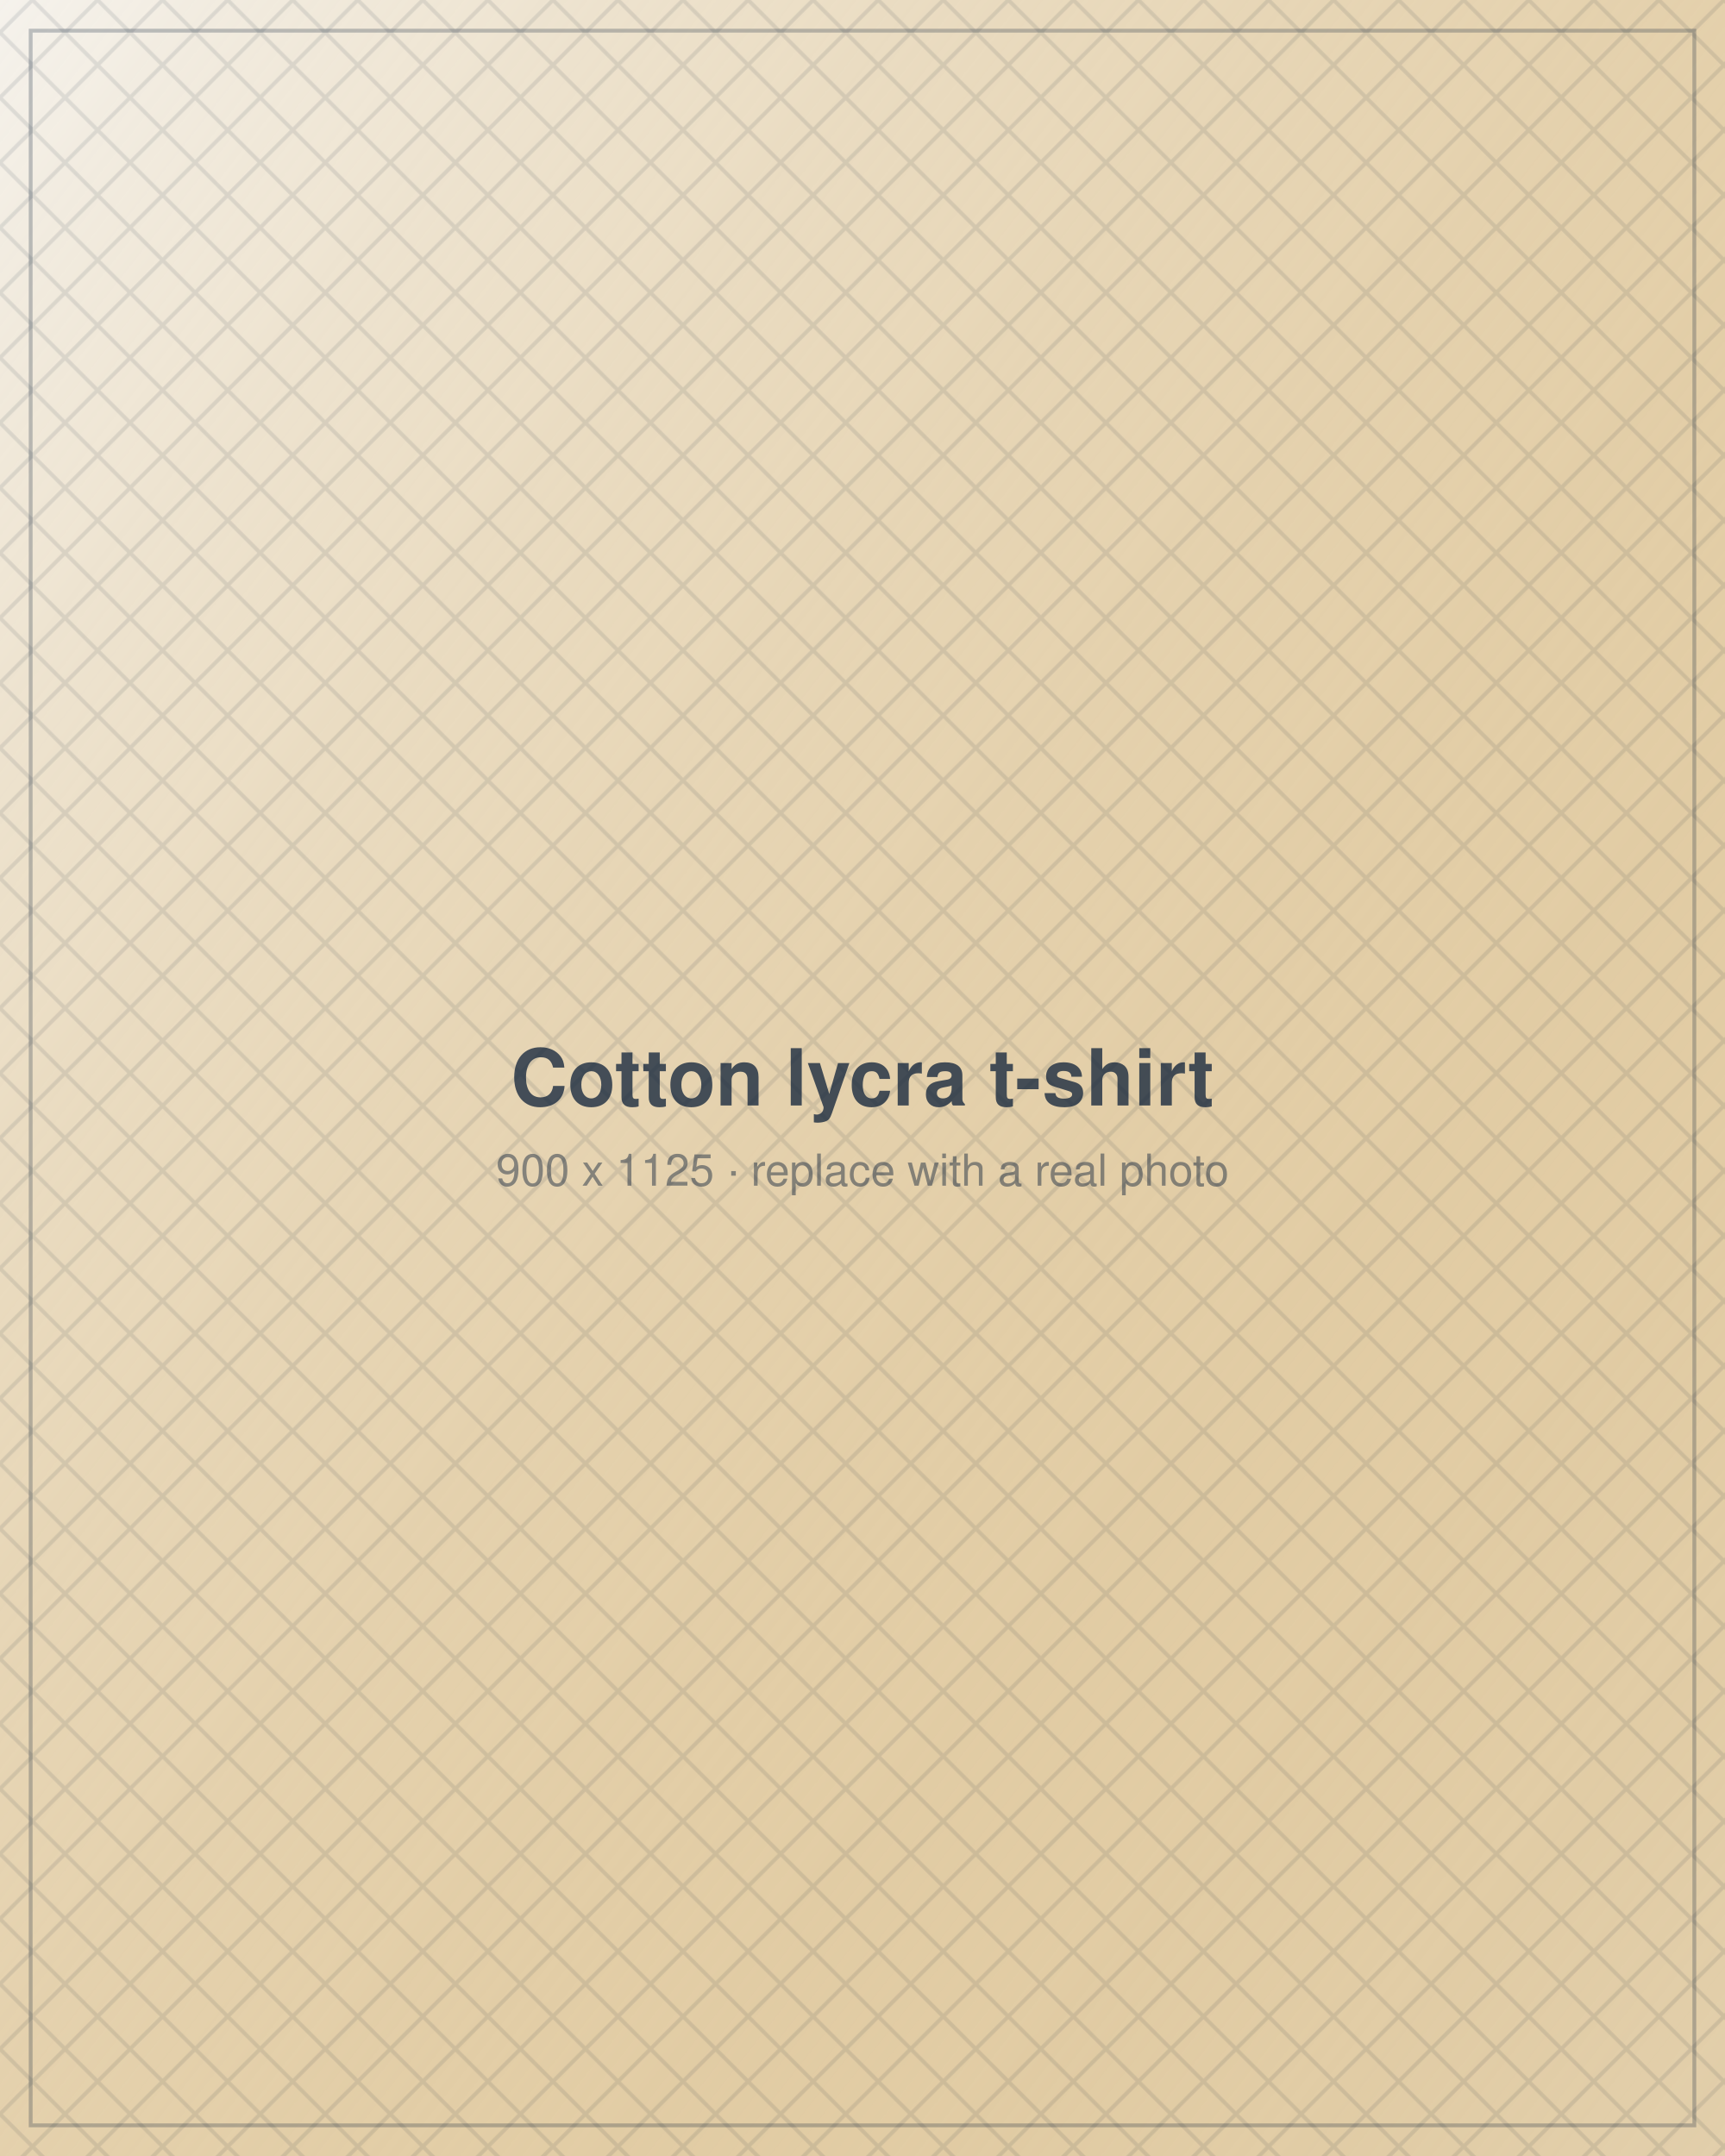
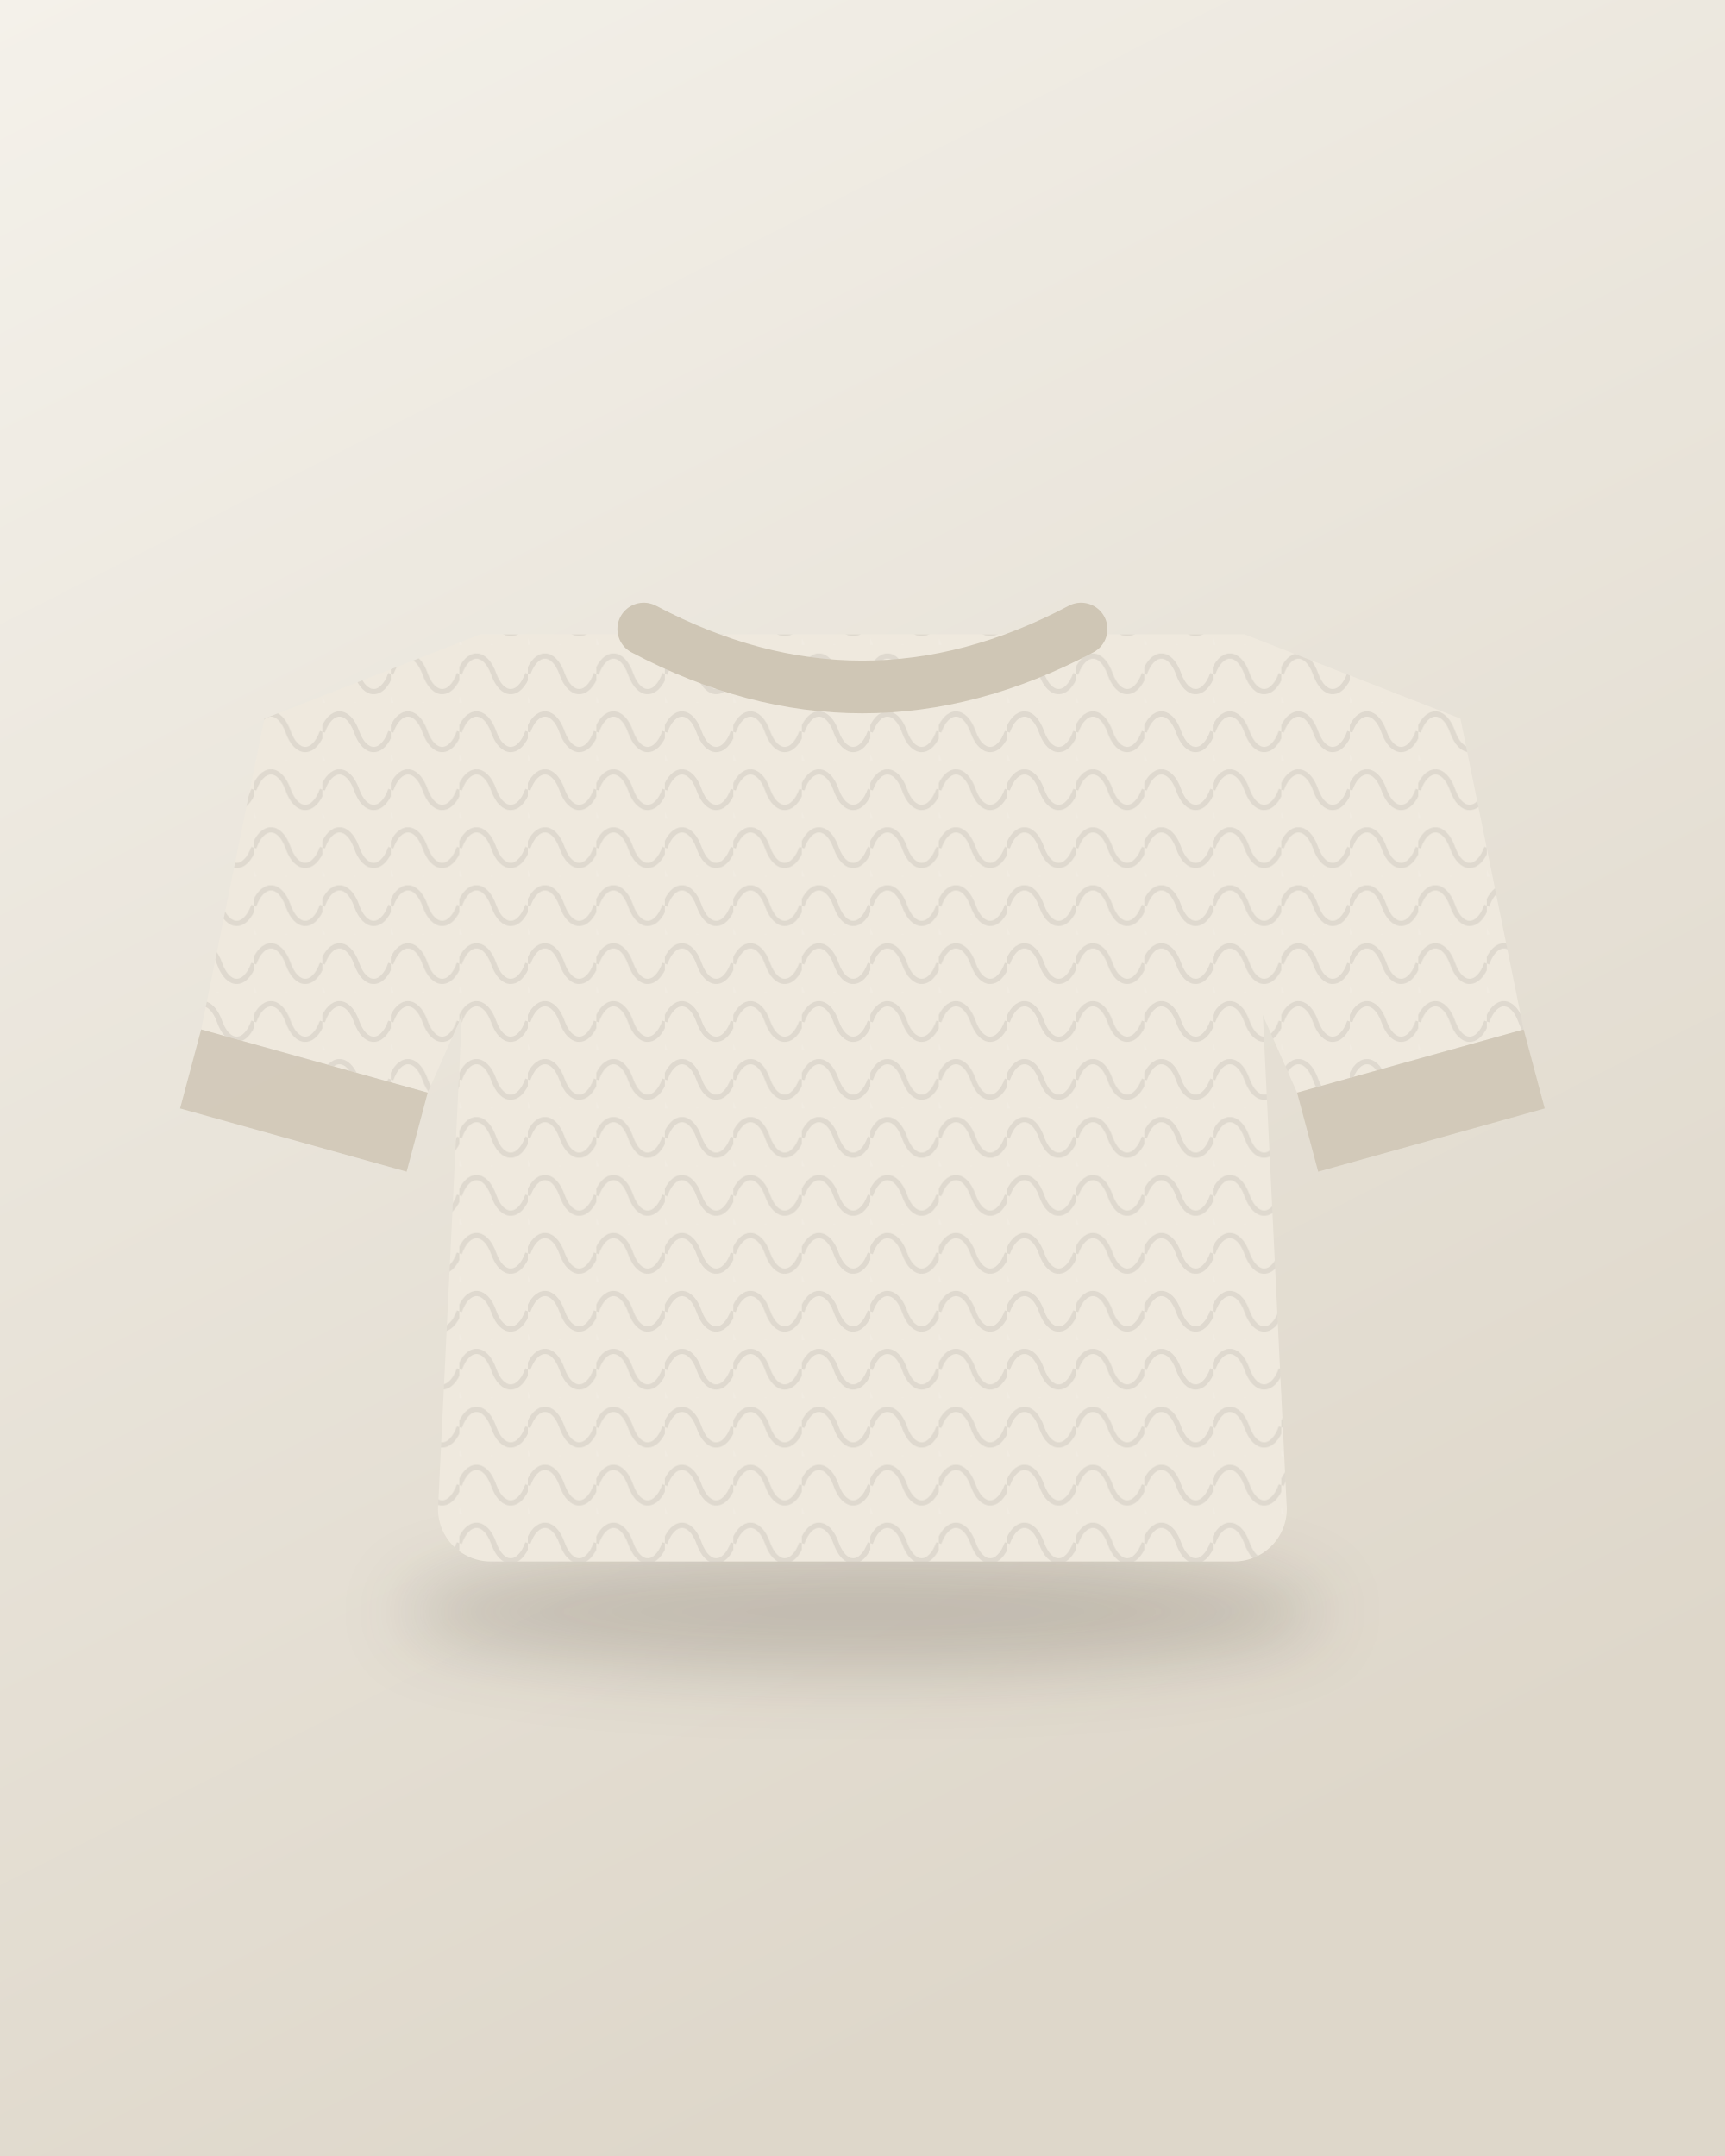
- <svg xmlns="http://www.w3.org/2000/svg" viewBox="0 0 900 1125" width="900" height="1125" role="img" aria-label="Cotton lycra t-shirt placeholder image">
+ <svg xmlns="http://www.w3.org/2000/svg" viewBox="0 0 900 1125" width="900" height="1125" role="img" aria-label="Illustration of a cotton lycra t-shirt in off-white">
  <defs>
-     <pattern id="knit" width="24" height="24" patternUnits="userSpaceOnUse" patternTransform="rotate(45)">
-       <path d="M0 12h24M12 0v24" stroke="#0E2038" stroke-opacity="0.10" stroke-width="2" />
+     <linearGradient id="bg" x1="0" y1="0" x2="0.4" y2="1">
+       <stop offset="0%" stop-color="#f4f1ea" />
+       <stop offset="100%" stop-color="#ded7ca" />
+     </linearGradient>
+     <pattern id="knit" width="26" height="22" patternUnits="userSpaceOnUse">
+       <path d="M0 11c3.2-9 9.8-9 13 0 3.2 9 9.8 9 13 0" fill="none" stroke="#000" stroke-opacity="0.07" stroke-width="2" />
+       <path d="M-13 22c3.2-9 9.8-9 13 0 3.2 9 9.8 9 13 0" fill="none" stroke="#fff" stroke-opacity="0.10" stroke-width="2" />
    </pattern>
-     <linearGradient id="fade" x1="0" y1="0" x2="1" y2="1">
-       <stop offset="0%" stop-color="#F5F2EC" />
-       <stop offset="100%" stop-color="#C8912B" stop-opacity="0.35" />
-     </linearGradient>
+     <filter id="soft" x="-30%" y="-60%" width="160%" height="220%">
+       <feGaussianBlur stdDeviation="18" />
+     </filter>
  </defs>
-   <rect width="900" height="1125" fill="url(#fade)" />
-   <rect width="900" height="1125" fill="url(#knit)" />
-   <rect x="16" y="16" width="868" height="1093" fill="none" stroke="#0E2038" stroke-opacity="0.25" stroke-width="2" />
-   <text x="50%" y="50%" fill="#0E2038" fill-opacity="0.75" font-family="Segoe UI, Helvetica, Arial, sans-serif" font-size="41" font-weight="600" text-anchor="middle" dominant-baseline="middle">Cotton lycra t-shirt</text>
-   <text x="50%" y="611" fill="#0E2038" fill-opacity="0.45" font-family="Segoe UI, Helvetica, Arial, sans-serif" font-size="23" text-anchor="middle" dominant-baseline="middle">900 x 1125 · replace with a real photo</text>
+   <rect width="900" height="1125" fill="url(#bg)" />
+   <ellipse cx="450" cy="841" rx="240" ry="30" fill="#3b3226" opacity="0.20" filter="url(#soft)" />
+   <g transform="translate(-10.5 124.8) scale(1.3745)">
+     <g fill="#efe9de">
+       <path d="M190 150 108 182 84 300l86 24 62-140z" />
+       <path d="M480 150l82 32 24 118-86 24-62-140z" />
+     </g>
+     <g fill="url(#knit)">
+       <path d="M190 150 108 182 84 300l86 24 62-140z" />
+       <path d="M480 150l82 32 24 118-86 24-62-140z" />
+     </g>
+     <g fill="#cfc6b5" opacity="0.85">
+       <path d="M84 300l86 24-8 30-86-24z" />
+       <path d="M586 300l-86 24 8 30 86-24z" />
+     </g>
+     <path d="M190 150h290l16 330a20 20 0 0 1-20 22H194a20 20 0 0 1-20-22z" fill="#efe9de" />
+     <path d="M190 150h290l16 330a20 20 0 0 1-20 22H194a20 20 0 0 1-20-22z" fill="url(#knit)" />
+     <path d="M252 148q83 44 166 0" fill="none" stroke="#cfc6b5" stroke-width="20" stroke-linecap="round" />
+   </g>
</svg>
